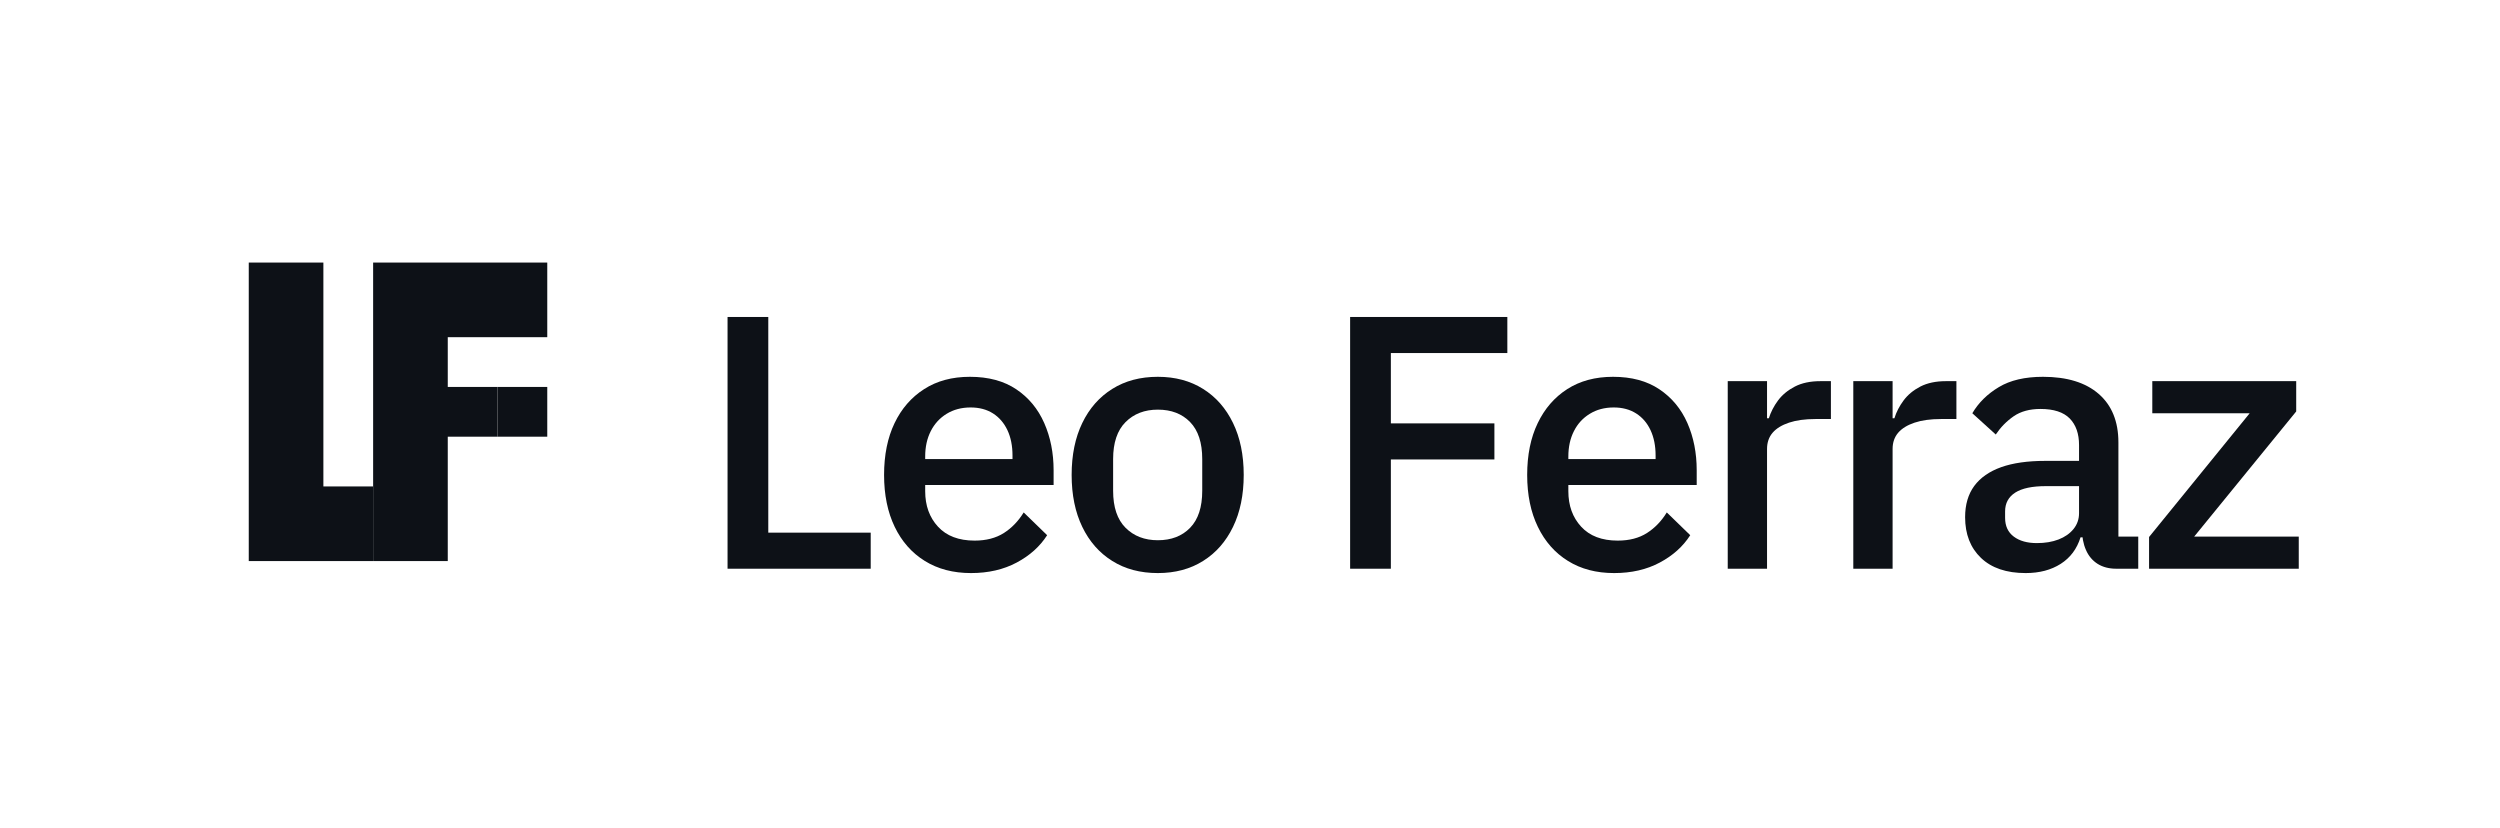
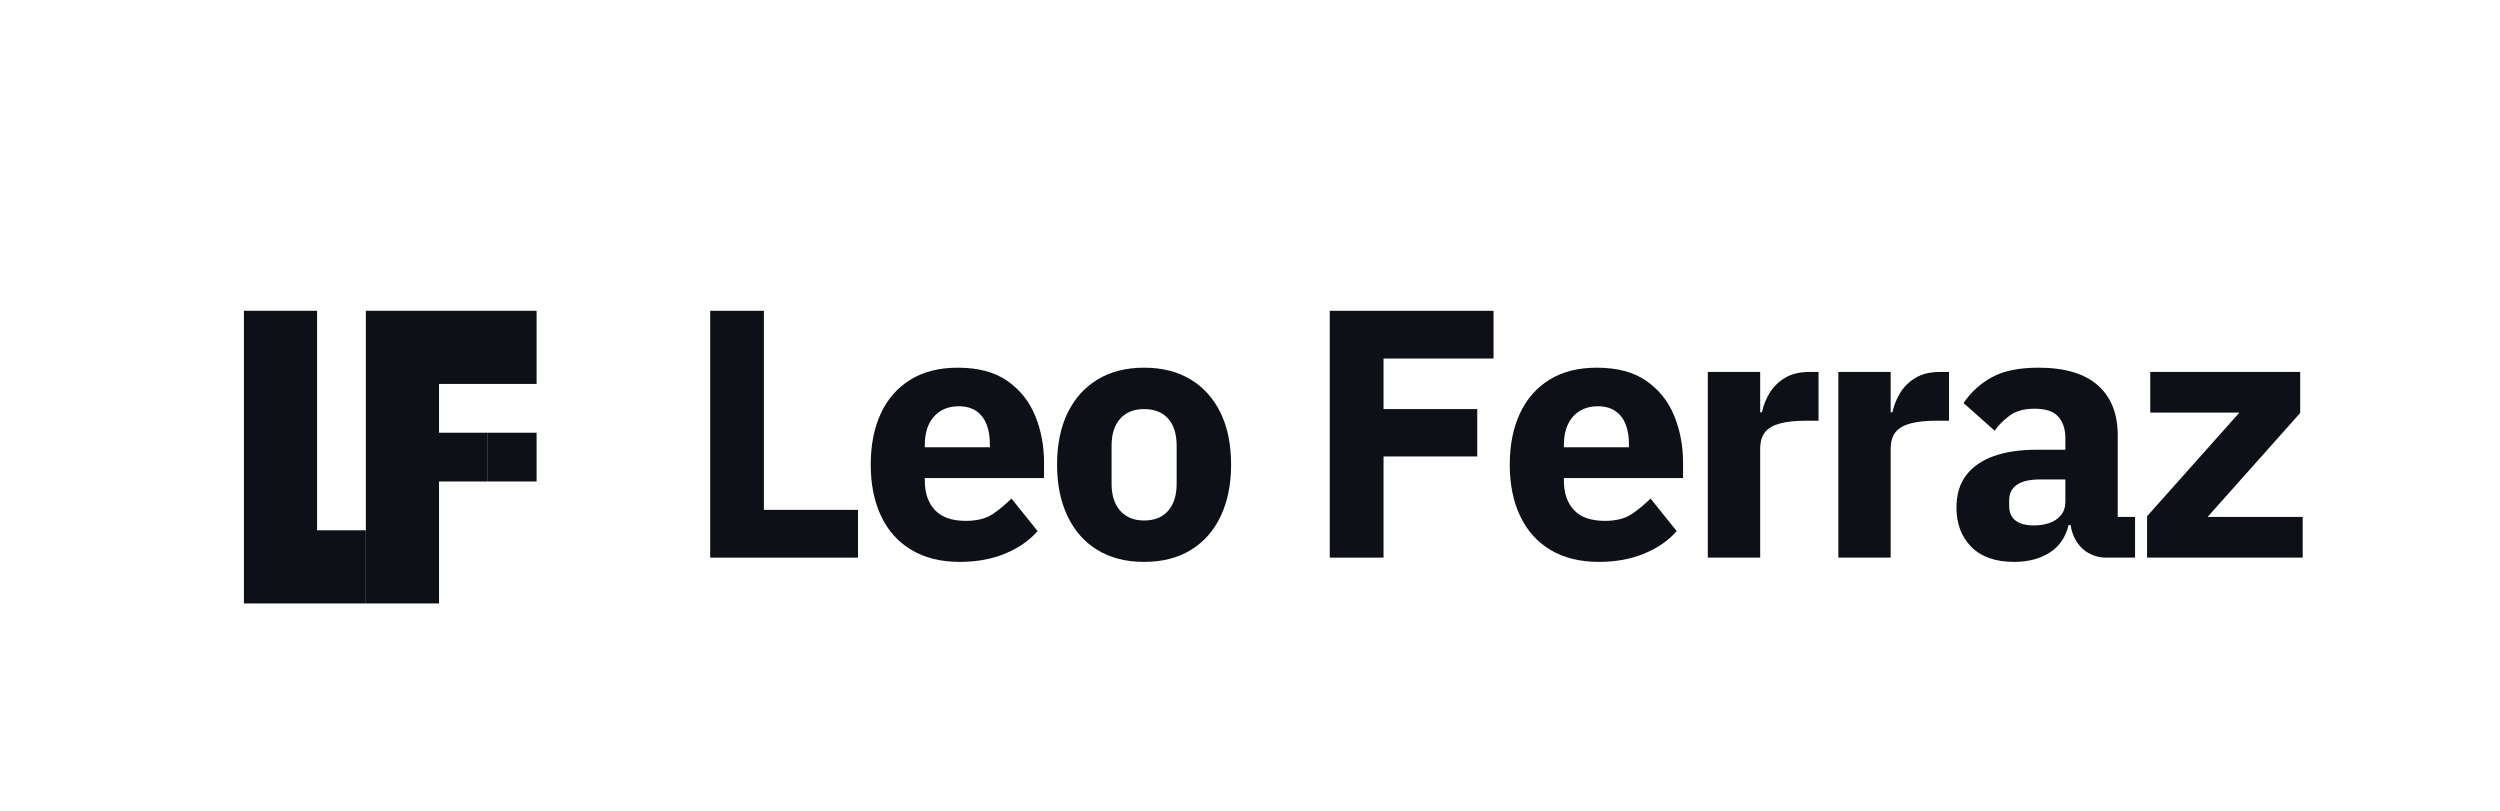
- <svg xmlns="http://www.w3.org/2000/svg" viewBox="0 0 402 133" width="402" height="133" role="img" aria-labelledby="title">
-   <g data-mark="constructed-lf" transform="translate(32 34.22) scale(1)">
+ <svg xmlns="http://www.w3.org/2000/svg" viewBox="0 0 410 133" width="410" height="133" role="img" aria-labelledby="title">
+   <g data-mark="constructed-lf" transform="translate(32 42.966) scale(1)">
    <path d="M8 8H20V44H28V56H8Z" fill="#0D1117" />
    <path d="M28 8H56V20H40V28H48V36H40V56H28Z" fill="#0D1117" />
    <rect x="48" y="28" width="8" height="8" fill="#0D1117" />
  </g>
-   <path d="M140.01 91.45L116.99 91.45L116.99 50.97L123.54 50.97L123.54 85.65L140.01 85.65Z" fill="#0D1117" />
-   <path d="M156.14 92.15Q151.85 92.15 148.71 90.2Q145.58 88.26 143.87 84.72Q142.16 81.18 142.16 76.37Q142.16 71.56 143.84 68.05Q145.52 64.54 148.6 62.57Q151.67 60.59 155.96 60.59Q160.43 60.59 163.42 62.6Q166.4 64.6 167.91 68.02Q169.42 71.44 169.42 75.62L169.42 77.99L148.77 77.99L148.77 78.98Q148.77 82.46 150.83 84.69Q152.89 86.93 156.72 86.93Q159.5 86.93 161.42 85.71Q163.33 84.49 164.61 82.4L168.38 86.06Q166.64 88.78 163.48 90.46Q160.31 92.15 156.14 92.15ZM156.08 65.52Q153.88 65.52 152.22 66.54Q150.57 67.55 149.67 69.32Q148.77 71.09 148.77 73.41L148.77 73.82L162.81 73.82L162.81 73.24Q162.81 70.92 162 69.18Q161.18 67.44 159.68 66.48Q158.17 65.52 156.08 65.52Z" fill="#0D1117" />
-   <path d="M186.18 92.15Q181.95 92.15 178.85 90.2Q175.74 88.26 174.03 84.72Q172.32 81.18 172.32 76.37Q172.32 71.56 174.03 68.02Q175.74 64.48 178.85 62.54Q181.95 60.59 186.18 60.59Q190.36 60.59 193.46 62.54Q196.56 64.48 198.27 68.02Q199.99 71.56 199.99 76.37Q199.99 81.18 198.27 84.72Q196.56 88.26 193.46 90.2Q190.36 92.15 186.18 92.15ZM186.18 86.87Q189.43 86.87 191.37 84.87Q193.32 82.87 193.32 78.92L193.32 73.82Q193.32 69.87 191.37 67.87Q189.43 65.87 186.18 65.87Q182.99 65.87 180.99 67.87Q178.99 69.87 178.99 73.82L178.99 78.92Q178.99 82.87 180.99 84.87Q182.99 86.87 186.18 86.87Z" fill="#0D1117" />
-   <path d="M223.65 91.45L217.1 91.45L217.1 50.97L242.38 50.97L242.38 56.77L223.65 56.77L223.65 68.08L240.3 68.08L240.3 73.88L223.65 73.88Z" fill="#0D1117" />
-   <path d="M259.55 92.15Q255.26 92.15 252.13 90.2Q249 88.26 247.29 84.72Q245.57 81.18 245.57 76.37Q245.57 71.56 247.26 68.05Q248.94 64.54 252.01 62.57Q255.09 60.59 259.38 60.59Q263.84 60.59 266.83 62.6Q269.82 64.6 271.33 68.02Q272.83 71.44 272.83 75.62L272.83 77.99L252.19 77.99L252.19 78.98Q252.19 82.46 254.25 84.69Q256.3 86.93 260.13 86.93Q262.92 86.93 264.83 85.71Q266.74 84.49 268.02 82.4L271.79 86.06Q270.05 88.78 266.89 90.46Q263.73 92.15 259.55 92.15ZM259.49 65.52Q257.29 65.52 255.64 66.54Q253.98 67.55 253.09 69.32Q252.19 71.09 252.19 73.41L252.19 73.82L266.22 73.82L266.22 73.24Q266.22 70.92 265.41 69.18Q264.6 67.44 263.09 66.48Q261.58 65.52 259.49 65.52Z" fill="#0D1117" />
-   <path d="M284.14 91.45L277.82 91.45L277.82 61.29L284.14 61.29L284.14 67.26L284.43 67.26Q284.9 65.76 285.91 64.39Q286.93 63.03 288.61 62.16Q290.29 61.29 292.73 61.29L294.41 61.29L294.41 67.38L291.92 67.38Q289.42 67.38 287.68 67.96Q285.94 68.54 285.04 69.58Q284.14 70.63 284.14 72.19Z" fill="#0D1117" />
-   <path d="M304.33 91.45L298.01 91.45L298.01 61.29L304.33 61.29L304.33 67.26L304.62 67.26Q305.08 65.76 306.1 64.39Q307.11 63.03 308.79 62.16Q310.48 61.29 312.91 61.29L314.59 61.29L314.59 67.38L312.1 67.38Q309.61 67.38 307.87 67.96Q306.13 68.54 305.23 69.58Q304.33 70.63 304.33 72.19Z" fill="#0D1117" />
-   <path d="M343.83 91.45L340.29 91.45Q338.55 91.45 337.3 90.67Q336.05 89.88 335.42 88.43Q334.78 86.98 334.78 85.01L334.78 84.49L336.58 86.4L334.55 86.4Q333.68 89.19 331.36 90.67Q329.04 92.15 325.73 92.15Q321.09 92.15 318.54 89.71Q315.99 87.27 315.99 83.16Q315.99 80.14 317.46 78.14Q318.94 76.14 321.79 75.12Q324.63 74.11 328.86 74.11L334.31 74.11L334.31 71.56Q334.31 68.83 332.81 67.29Q331.3 65.76 328.11 65.76Q325.5 65.76 323.79 66.94Q322.08 68.13 320.92 69.87L317.15 66.45Q318.65 63.9 321.41 62.25Q324.16 60.59 328.51 60.59Q334.31 60.59 337.48 63.35Q340.64 66.1 340.64 71.15L340.64 86.29L343.83 86.29ZM334.31 78.17L328.98 78.17Q325.67 78.17 324.05 79.21Q322.42 80.26 322.42 82.23L322.42 83.27Q322.42 85.24 323.82 86.29Q325.21 87.33 327.53 87.33Q329.5 87.33 331.01 86.75Q332.52 86.17 333.42 85.07Q334.31 83.97 334.31 82.52Z" fill="#0D1117" />
-   <path d="M369.64 91.45L345.57 91.45L345.57 86.35L361.75 66.45L346.09 66.45L346.09 61.29L369.23 61.29L369.23 66.16L352.82 86.29L369.64 86.29Z" fill="#0D1117" />
+   <path d="M140.71 91.45L116.47 91.45L116.47 50.97L125.28 50.97L125.28 83.62L140.71 83.62Z" fill="#0D1117" />
+   <path d="M157.41 92.15Q152.77 92.15 149.5 90.2Q146.22 88.26 144.51 84.66Q142.8 81.07 142.8 76.2Q142.8 71.38 144.45 67.82Q146.1 64.25 149.29 62.28Q152.48 60.3 157.07 60.3Q162.11 60.3 165.22 62.48Q168.32 64.65 169.77 68.19Q171.22 71.73 171.22 75.85L171.22 78.4L151.67 78.4L151.67 78.86Q151.67 81.88 153.33 83.65Q154.98 85.42 158.4 85.42Q161.13 85.42 162.78 84.32Q164.43 83.21 165.88 81.76L170.17 87.1Q168.14 89.42 164.87 90.78Q161.59 92.15 157.41 92.15ZM157.24 66.63Q155.5 66.63 154.25 67.41Q153.01 68.19 152.34 69.58Q151.67 70.98 151.67 72.89L151.67 73.35L162.34 73.35L162.34 72.83Q162.34 70.98 161.79 69.58Q161.24 68.19 160.11 67.41Q158.98 66.63 157.24 66.63Z" fill="#0D1117" />
+   <path d="M187.63 92.15Q183.17 92.15 179.98 90.2Q176.79 88.26 175.08 84.66Q173.36 81.07 173.36 76.2Q173.36 71.27 175.08 67.73Q176.79 64.19 179.98 62.25Q183.17 60.3 187.63 60.3Q192.1 60.3 195.29 62.25Q198.48 64.19 200.19 67.73Q201.9 71.27 201.9 76.2Q201.9 81.07 200.19 84.66Q198.48 88.26 195.29 90.2Q192.1 92.15 187.63 92.15ZM187.63 85.36Q190.18 85.36 191.58 83.77Q192.97 82.17 192.97 79.33L192.97 73.12Q192.97 70.22 191.58 68.66Q190.18 67.09 187.63 67.09Q185.14 67.09 183.72 68.66Q182.3 70.22 182.3 73.12L182.3 79.33Q182.3 82.17 183.72 83.77Q185.14 85.36 187.63 85.36Z" fill="#0D1117" />
+   <path d="M226.9 91.45L218.08 91.45L218.08 50.97L244.94 50.97L244.94 58.8L226.9 58.8L226.9 67.09L242.27 67.09L242.27 74.86L226.9 74.86Z" fill="#0D1117" />
+   <path d="M262.22 92.15Q257.58 92.15 254.3 90.2Q251.03 88.26 249.32 84.66Q247.6 81.07 247.6 76.2Q247.6 71.38 249.26 67.82Q250.91 64.25 254.1 62.28Q257.29 60.3 261.87 60.3Q266.92 60.3 270.02 62.48Q273.12 64.65 274.57 68.19Q276.02 71.73 276.02 75.85L276.02 78.4L256.48 78.4L256.48 78.86Q256.48 81.88 258.13 83.65Q259.78 85.42 263.21 85.42Q265.93 85.42 267.58 84.32Q269.24 83.21 270.69 81.76L274.98 87.1Q272.95 89.42 269.67 90.78Q266.4 92.15 262.22 92.15ZM262.05 66.63Q260.31 66.63 259.06 67.41Q257.81 68.19 257.15 69.58Q256.48 70.98 256.48 72.89L256.48 73.35L267.15 73.35L267.15 72.83Q267.15 70.98 266.6 69.58Q266.05 68.19 264.92 67.41Q263.79 66.63 262.05 66.63Z" fill="#0D1117" />
+   <path d="M288.67 91.45L280.08 91.45L280.08 61L288.67 61L288.67 67.61L288.96 67.61Q289.31 65.93 290.23 64.42Q291.16 62.91 292.76 61.96Q294.35 61 296.73 61L298.24 61L298.24 69L296.09 69Q293.6 69 291.95 69.44Q290.29 69.87 289.48 70.86Q288.67 71.85 288.67 73.64Z" fill="#0D1117" />
+   <path d="M310.07 91.45L301.49 91.45L301.49 61L310.07 61L310.07 67.61L310.36 67.61Q310.71 65.93 311.64 64.42Q312.56 62.91 314.16 61.96Q315.75 61 318.13 61L319.64 61L319.64 69L317.49 69Q315 69 313.35 69.44Q311.69 69.87 310.88 70.86Q310.07 71.85 310.07 73.64Z" fill="#0D1117" />
+   <path d="M350.15 91.45L345.39 91.45Q343.83 91.45 342.46 90.67Q341.1 89.88 340.29 88.35Q339.48 86.81 339.48 84.66L339.48 83.91L341.33 86.11L339.24 86.11Q338.55 89.07 336.17 90.61Q333.79 92.15 330.31 92.15Q325.73 92.15 323.29 89.68Q320.86 87.22 320.86 83.27Q320.86 80.02 322.45 77.94Q324.05 75.85 326.98 74.8Q329.91 73.76 333.91 73.76L338.72 73.76L338.72 71.85Q338.72 69.64 337.56 68.34Q336.4 67.03 333.68 67.03Q331.12 67.03 329.62 68.13Q328.11 69.24 327.12 70.63L322.02 66.1Q323.87 63.38 326.72 61.84Q329.56 60.3 334.31 60.3Q340.75 60.3 344.03 63.18Q347.31 66.05 347.31 71.44L347.31 84.78L350.15 84.78ZM338.72 78.63L334.55 78.63Q332.05 78.63 330.78 79.5Q329.5 80.37 329.5 82.05L329.5 82.92Q329.5 84.55 330.54 85.36Q331.59 86.17 333.5 86.17Q334.95 86.17 336.11 85.77Q337.27 85.36 338 84.49Q338.72 83.62 338.72 82.23Z" fill="#0D1117" />
+   <path d="M377.64 91.45L352.12 91.45L352.12 84.66L367.26 67.67L352.64 67.67L352.64 61L377.23 61L377.23 67.73L362.04 84.78L377.64 84.78Z" fill="#0D1117" />
</svg>
